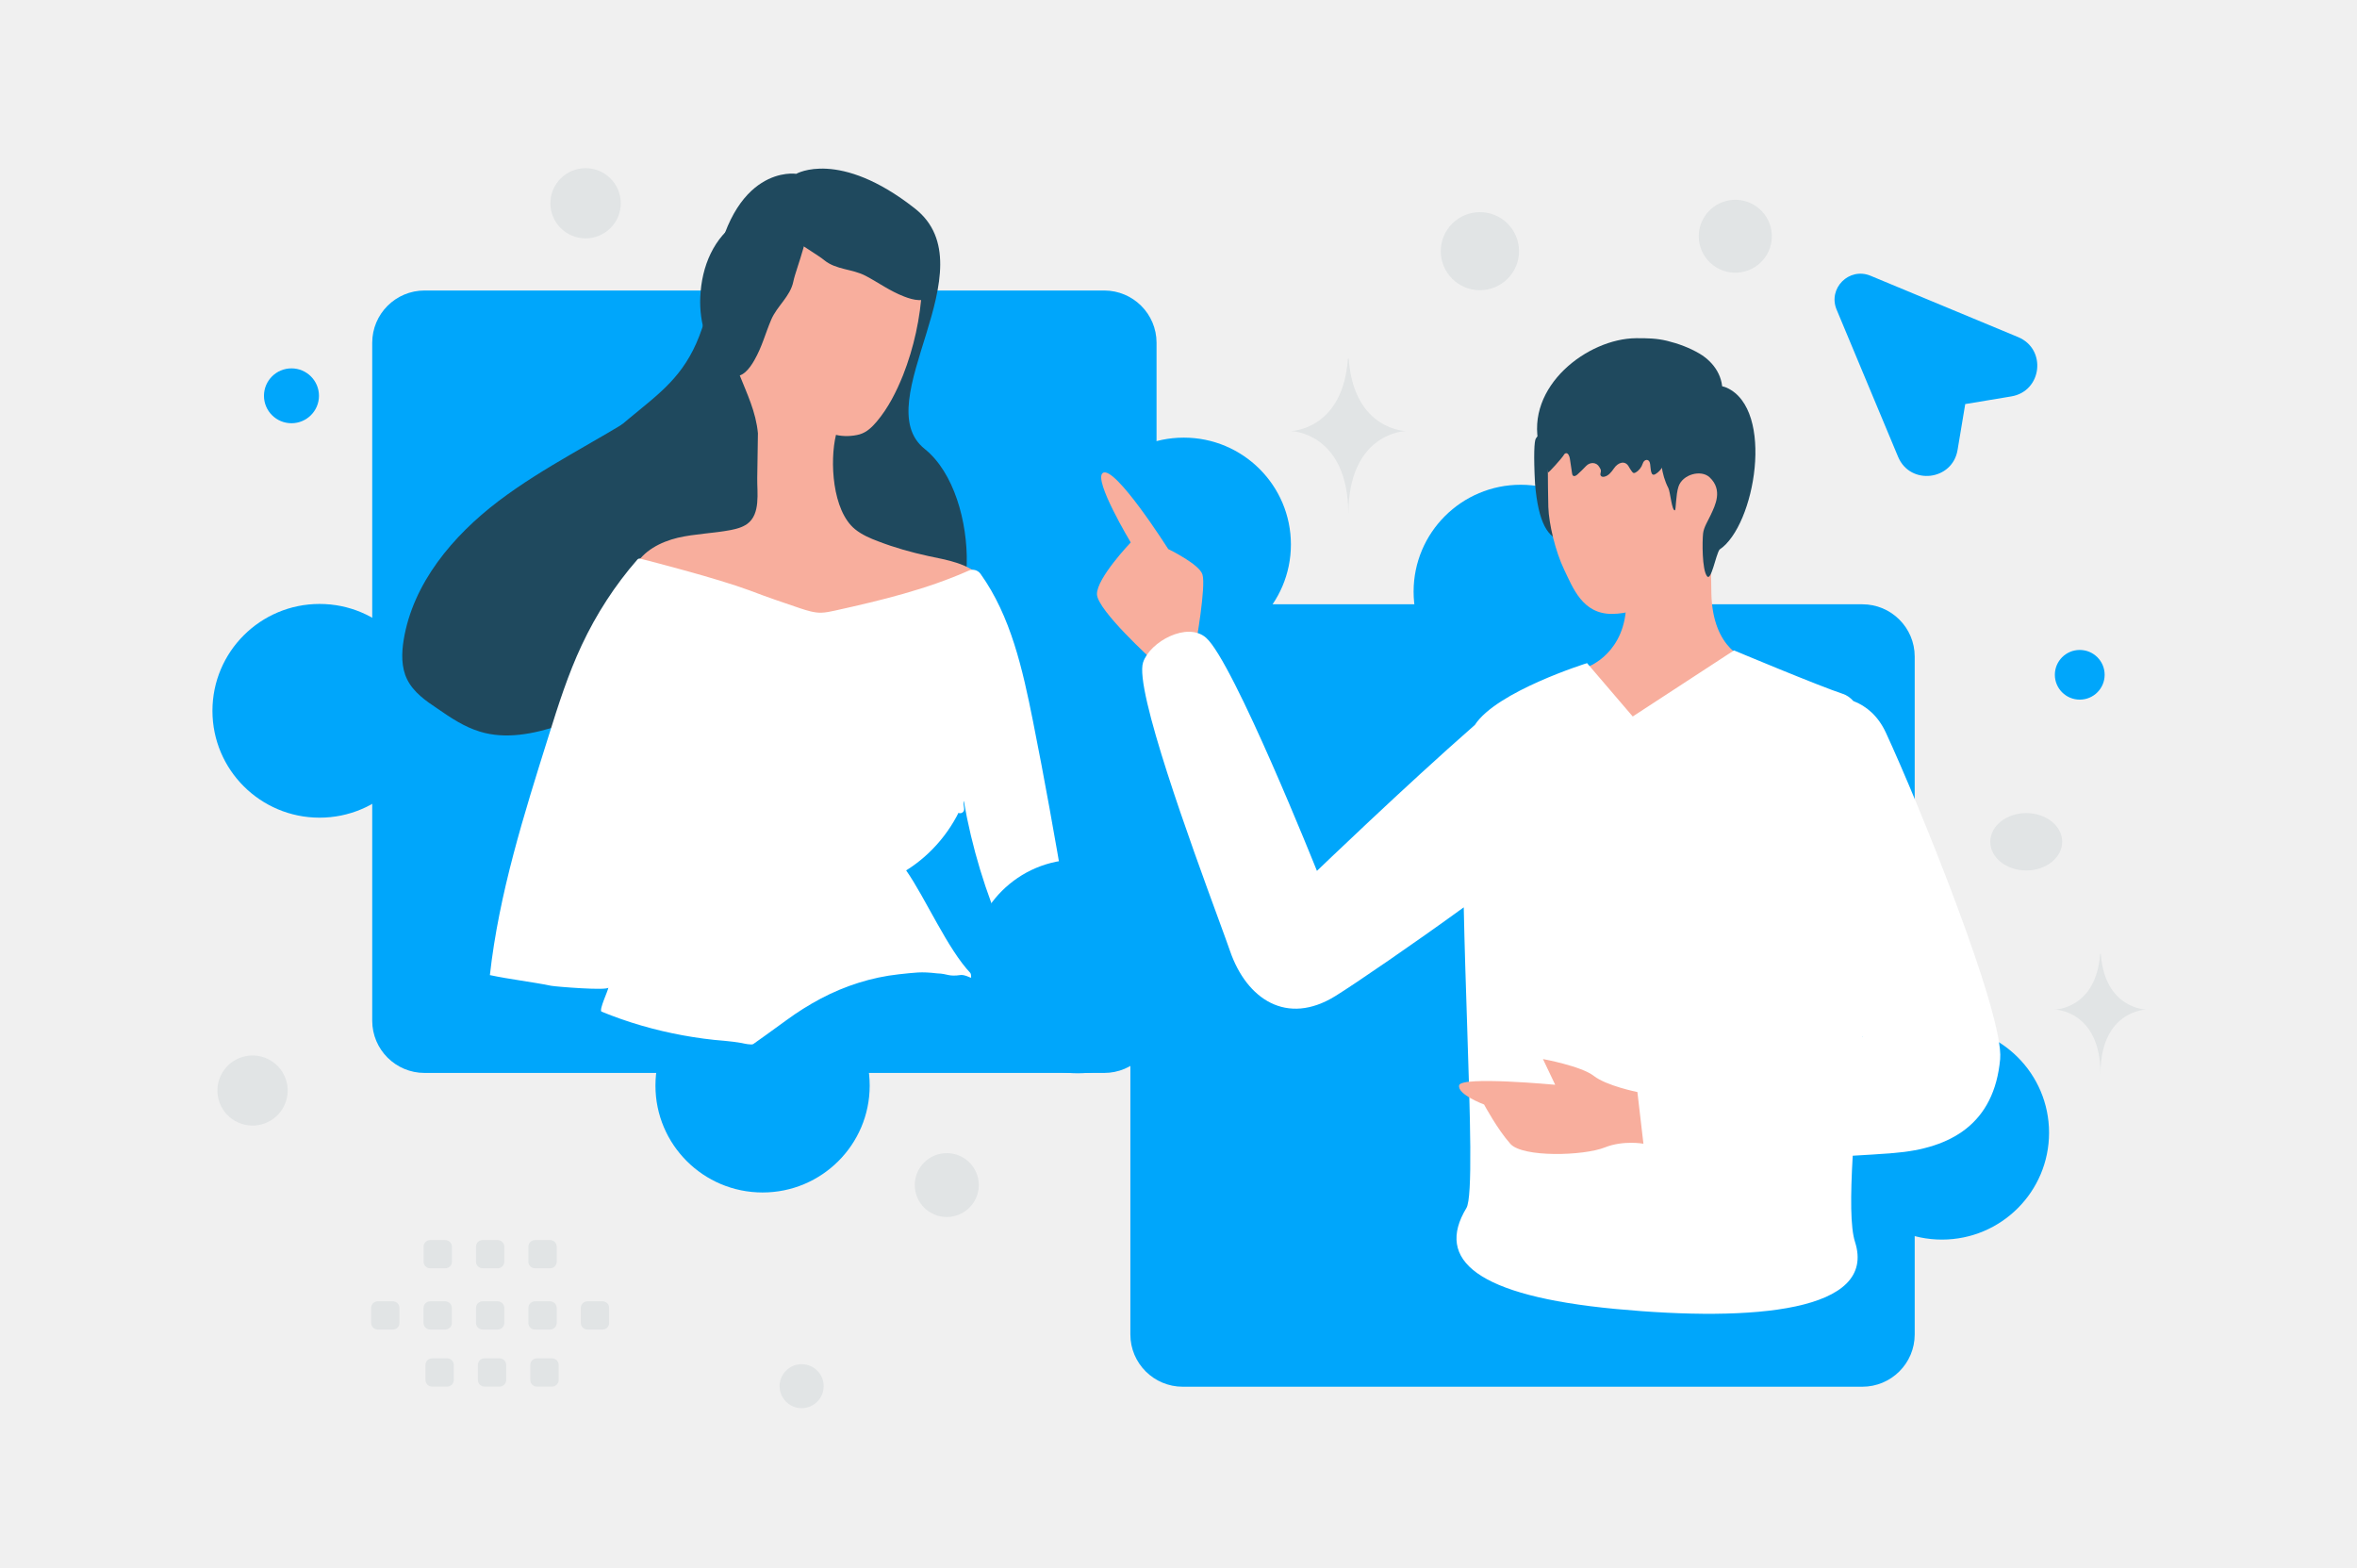
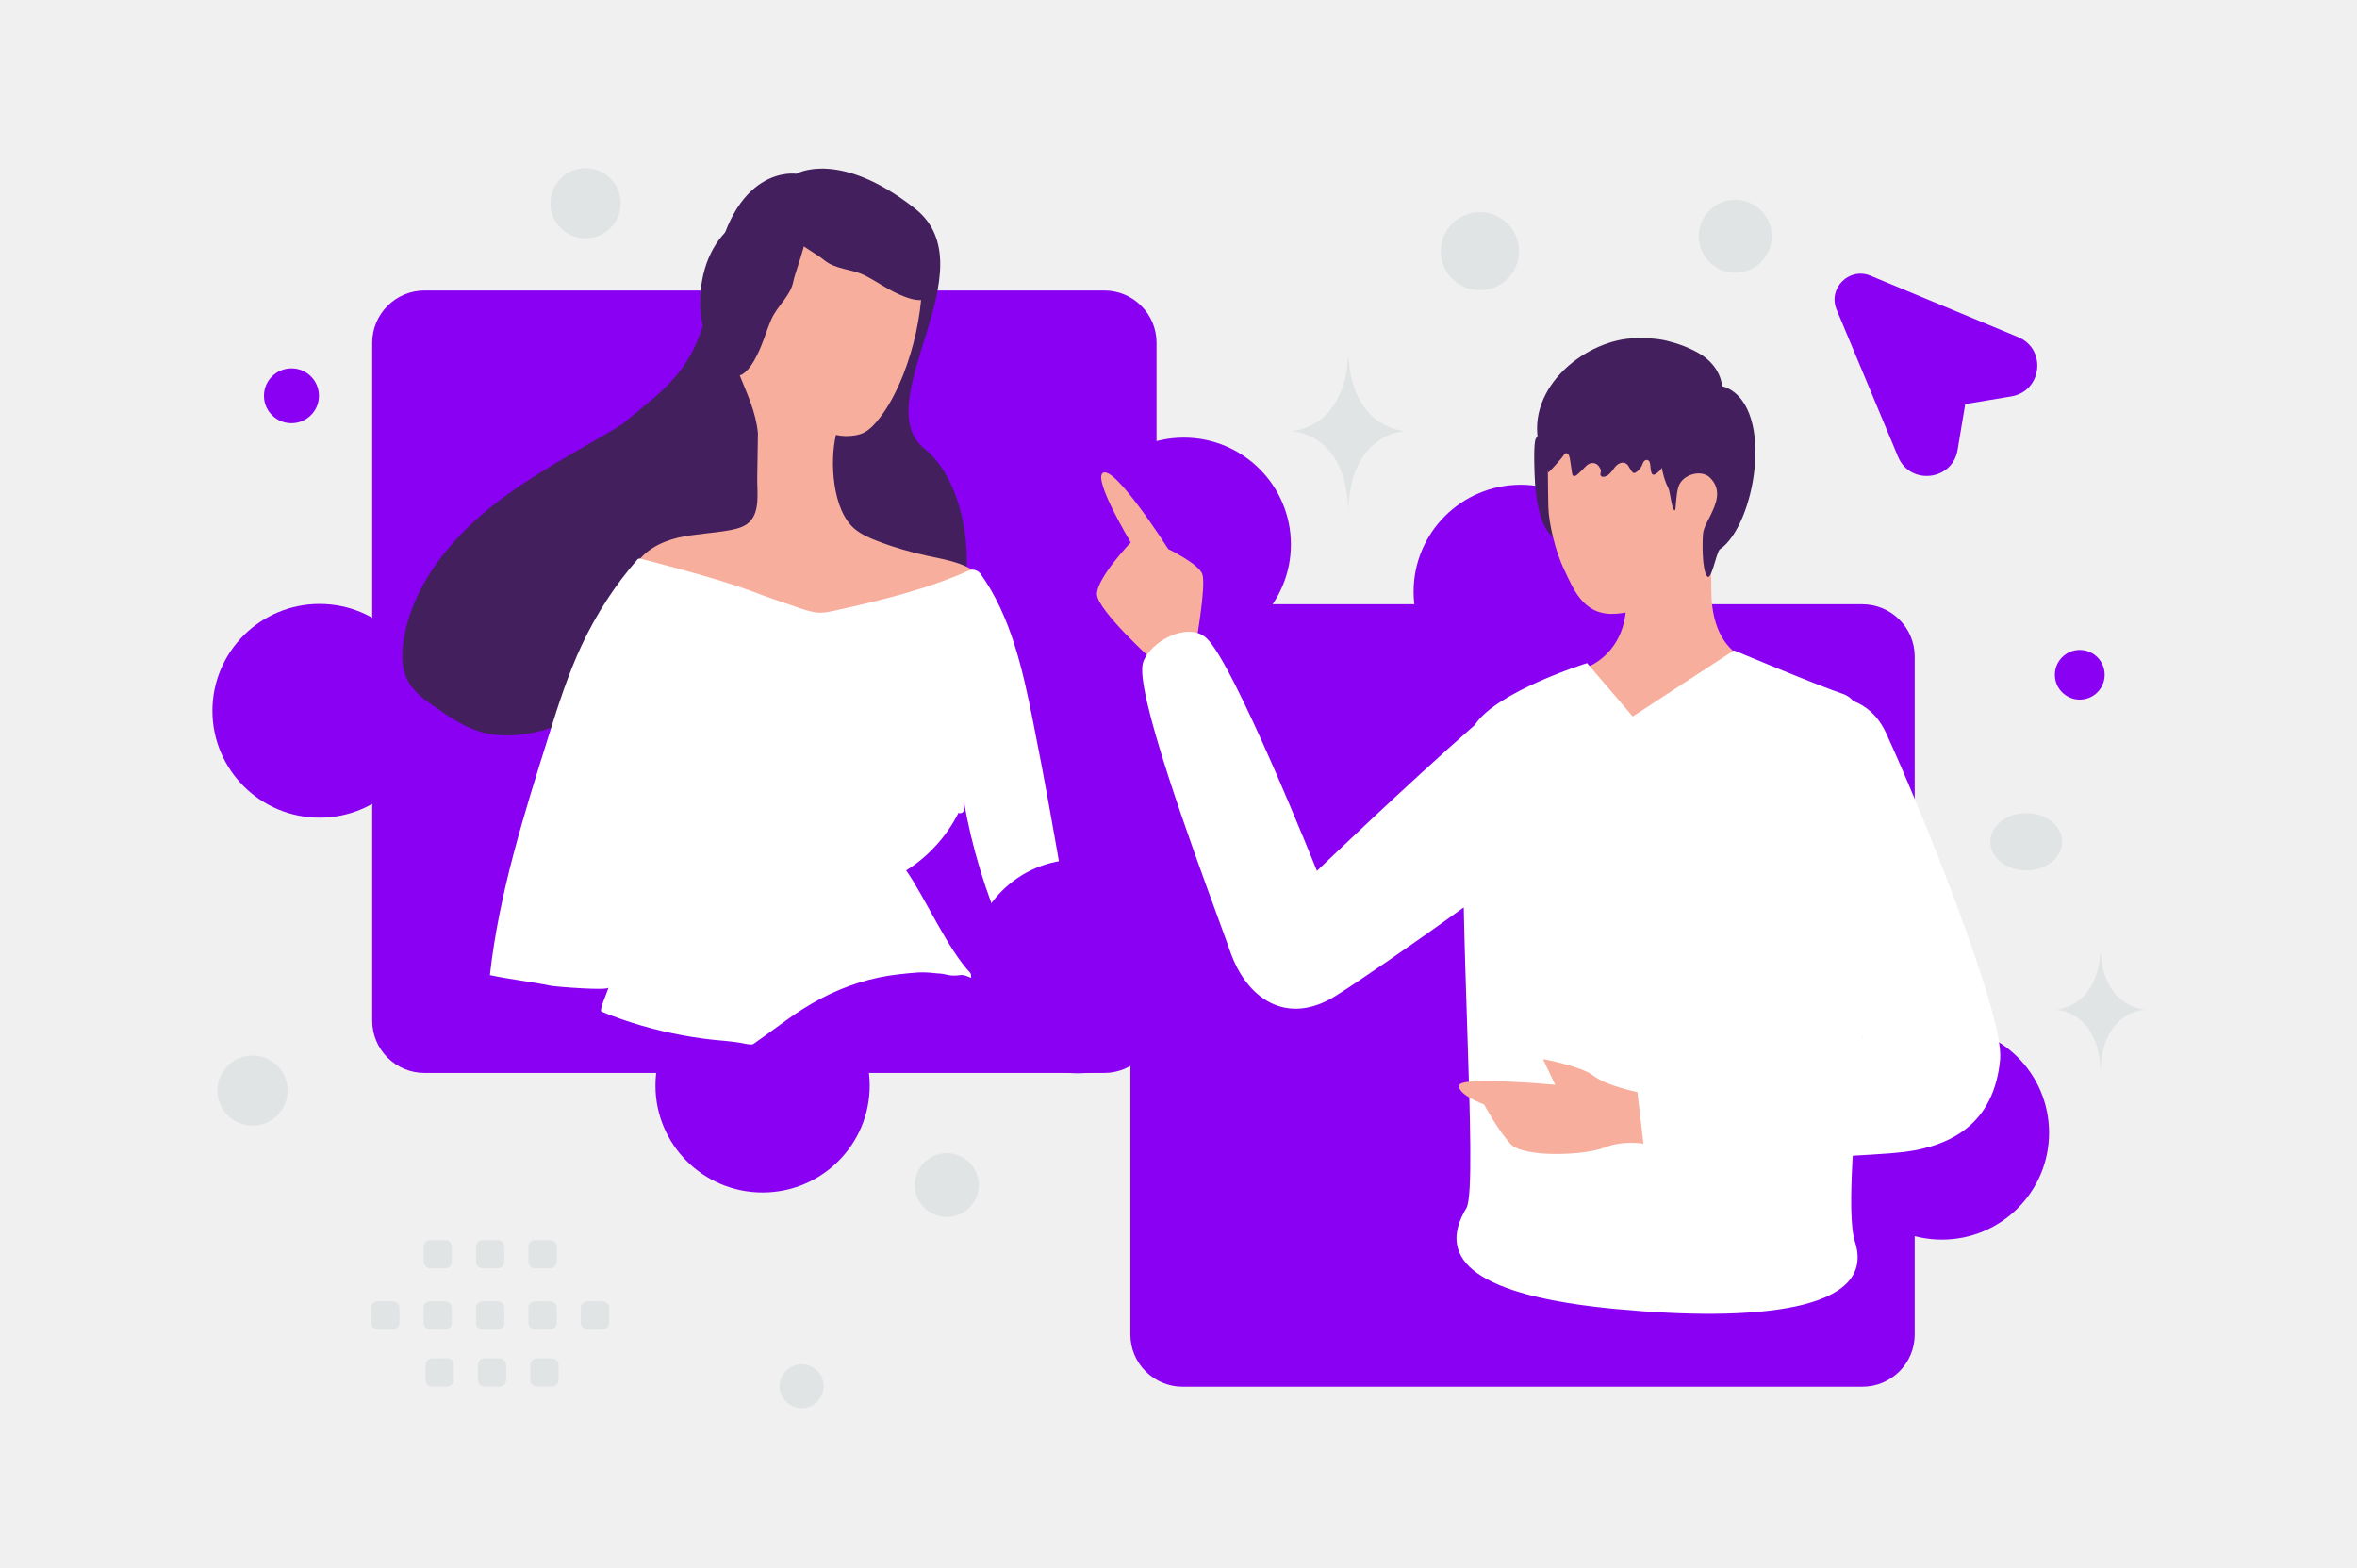
<svg xmlns="http://www.w3.org/2000/svg" width="400" height="266" viewBox="0 0 400 266" fill="none">
-   <g clip-path="url(#clip0_269_668)">
-     <path d="M187.386 49.297H72.057C67.148 49.297 63.169 53.267 63.169 58.163V173.204C63.169 178.101 67.148 182.071 72.057 182.071H187.386C192.295 182.071 196.275 178.101 196.275 173.204V58.163C196.275 53.267 192.295 49.297 187.386 49.297Z" fill="#00A6FB" />
-     <path d="M129.414 202.355C139.454 202.355 147.593 194.236 147.593 184.222C147.593 174.207 139.454 166.088 129.414 166.088C119.374 166.088 111.235 174.207 111.235 184.222C111.235 194.236 119.374 202.355 129.414 202.355Z" fill="#00A6FB" />
-     <path d="M54.233 138.754C64.273 138.754 72.412 130.635 72.412 120.62C72.412 110.605 64.273 102.486 54.233 102.486C44.193 102.486 36.054 110.605 36.054 120.62C36.054 130.635 44.193 138.754 54.233 138.754Z" fill="#00A6FB" />
-     <path d="M200.897 110.531C210.937 110.531 219.076 102.412 219.076 92.397C219.076 82.382 210.937 74.264 200.897 74.264C190.857 74.264 182.718 82.382 182.718 92.397C182.718 102.412 190.857 110.531 200.897 110.531Z" fill="#00A6FB" />
-     <path d="M135.129 29.496C135.129 29.496 124.081 27.744 121.114 47.198C117.817 68.826 109.014 65.268 95.035 82.83C86.865 93.092 95.463 111.215 112.934 110.855C130.406 110.505 146.185 105.466 156.235 107.622C166.286 109.778 166.838 84.101 156.922 76.179C147.005 68.257 168.147 45.507 155.264 35.377C142.381 25.246 135.129 29.496 135.129 29.496Z" fill="#1F495E" />
-     <path d="M69.09 115.283C68.082 113.218 68.143 110.819 68.507 108.58C70.081 98.97 76.833 90.939 84.572 85.054C92.337 79.154 101.223 74.942 109.392 69.655C111.512 68.278 113.637 66.795 116.071 66.051C118.505 65.307 121.334 65.387 123.345 66.953C124.764 68.051 125.584 69.75 126.061 71.449C127.107 75.169 126.706 79.108 126.068 82.882C125.27 87.642 124.1 92.352 122.177 96.727C120.635 100.256 118.126 103.887 114.356 104.578C113.265 108.796 111.018 112.748 107.867 115.772C104.264 119.24 99.694 121.507 94.953 123.091C90.584 124.553 85.805 125.507 81.41 124.143C78.802 123.348 76.505 121.818 74.258 120.258C72.253 118.929 70.173 117.474 69.09 115.283ZM108.575 108.875L111.154 104.791C110.605 104.847 110.085 104.954 109.561 105.166C108.145 105.777 107.293 108.002 108.575 108.875Z" fill="#1F495E" />
+   <g clip-path="url(#clip0_456_40)">
+     <path d="M187.386 49.297H72.057C67.148 49.297 63.169 53.267 63.169 58.163V173.204C63.169 178.101 67.148 182.071 72.057 182.071H187.386C192.295 182.071 196.275 178.101 196.275 173.204V58.163C196.275 53.267 192.295 49.297 187.386 49.297Z" fill="#8900F2" />
+     <path d="M129.414 202.355C139.454 202.355 147.593 194.236 147.593 184.222C147.593 174.207 139.454 166.088 129.414 166.088C119.374 166.088 111.235 174.207 111.235 184.222C111.235 194.236 119.374 202.355 129.414 202.355Z" fill="#8900F2" />
+     <path d="M54.233 138.754C64.273 138.754 72.412 130.635 72.412 120.62C72.412 110.605 64.273 102.486 54.233 102.486C44.193 102.486 36.054 110.605 36.054 120.62C36.054 130.635 44.193 138.754 54.233 138.754Z" fill="#8900F2" />
+     <path d="M200.897 110.531C210.937 110.531 219.076 102.412 219.076 92.397C219.076 82.382 210.937 74.264 200.897 74.264C190.857 74.264 182.718 82.382 182.718 92.397C182.718 102.412 190.857 110.531 200.897 110.531Z" fill="#8900F2" />
+     <path d="M135.129 29.496C135.129 29.496 124.081 27.744 121.114 47.198C117.817 68.826 109.014 65.268 95.035 82.83C86.865 93.092 95.463 111.215 112.934 110.855C130.406 110.505 146.185 105.466 156.235 107.622C166.286 109.778 166.838 84.101 156.922 76.179C147.005 68.257 168.147 45.507 155.264 35.377C142.381 25.246 135.129 29.496 135.129 29.496Z" fill="#431F5E" />
+     <path d="M69.09 115.283C68.082 113.218 68.143 110.819 68.507 108.58C70.081 98.97 76.833 90.939 84.572 85.054C92.337 79.154 101.223 74.942 109.392 69.655C111.512 68.278 113.637 66.795 116.071 66.051C118.505 65.307 121.334 65.387 123.345 66.953C124.764 68.051 125.584 69.75 126.061 71.449C127.107 75.169 126.706 79.108 126.068 82.882C125.27 87.642 124.1 92.352 122.177 96.727C120.635 100.256 118.126 103.887 114.356 104.578C113.265 108.796 111.018 112.748 107.867 115.772C104.264 119.24 99.694 121.507 94.953 123.091C90.584 124.553 85.805 125.507 81.41 124.143C78.802 123.348 76.505 121.818 74.258 120.258C72.253 118.929 70.173 117.474 69.09 115.283ZM108.575 108.875L111.154 104.791C110.605 104.847 110.085 104.954 109.561 105.166C108.145 105.777 107.293 108.002 108.575 108.875Z" fill="#431F5E" />
    <path d="M156.368 46.603C156.502 47.325 156.526 48.082 156.477 48.946C156.184 53.984 155.097 58.974 153.256 63.664C152.13 66.457 150.753 69.209 148.804 71.521C147.994 72.481 147.078 73.367 145.882 73.71C144.649 74.051 143.095 74.099 141.872 73.793C140.794 78.243 141.243 86.642 145.095 89.797C146.272 90.752 147.671 91.349 149.071 91.874C151.799 92.924 154.64 93.724 157.483 94.343C160.722 95.04 164.253 95.562 166.527 97.938C166.812 98.23 167.094 98.631 166.98 99.025C166.904 99.276 166.721 99.454 166.502 99.594C164.71 101.044 162.496 101.839 160.282 102.597C156.398 103.907 152.41 104.999 148.355 105.73C144.118 106.494 139.744 106.86 135.454 106.399C132.138 106.025 128.865 105.183 125.855 103.697C122.701 102.136 119.471 100.862 116.208 99.372C113.446 98.106 110.725 96.66 107.735 96.147C109.148 93.467 112.096 91.963 115.031 91.251C117.966 90.575 121.037 90.513 124.006 89.946C124.984 89.745 125.962 89.507 126.802 88.908C129.102 87.25 128.472 83.567 128.509 81.154L128.625 73.52C128.283 69.877 126.777 66.829 125.456 63.495C123.439 58.386 123.022 52.581 124.799 47.349C126.575 42.154 130.616 37.641 135.807 35.811C140.998 33.98 147.229 35.011 151.215 38.817C153.742 41.269 155.802 43.461 156.368 46.603Z" fill="#F8AE9D" />
-     <path d="M140.404 30.371C145.578 29.795 150.292 32.322 153.788 36.24C156.729 39.524 158.457 43.859 158.37 48.214C158.358 48.837 158.288 49.514 157.936 50.073C157.001 51.413 154.969 50.92 153.449 50.323C150.972 49.369 149.128 47.974 146.883 46.797C144.637 45.621 141.91 45.793 139.9 44.169C138.003 42.603 131.488 39.304 131.313 36.754C131.092 33.637 136.816 31.091 139.208 30.574C139.551 30.467 139.949 30.419 140.404 30.371Z" fill="#1F495E" />
-     <path d="M125.498 37.427C121.123 40.242 119.069 45.172 118.842 50.412C118.643 54.811 120.049 59.261 122.876 62.582C123.28 63.056 123.763 63.537 124.39 63.749C125.963 64.198 127.225 62.534 128.026 61.114C129.341 58.813 129.887 56.57 130.882 54.243C131.877 51.915 134.1 50.33 134.628 47.804C135.107 45.395 138.067 38.732 136.588 36.645C134.785 34.09 128.736 35.724 126.553 36.831C126.22 36.964 125.88 37.177 125.498 37.427Z" fill="#1F495E" />
+     <path d="M140.404 30.371C145.578 29.795 150.292 32.322 153.788 36.24C156.729 39.524 158.457 43.859 158.37 48.214C158.358 48.837 158.288 49.514 157.936 50.073C157.001 51.413 154.969 50.92 153.449 50.323C150.972 49.369 149.128 47.974 146.883 46.797C144.637 45.621 141.91 45.793 139.9 44.169C138.003 42.603 131.488 39.304 131.313 36.754C131.092 33.637 136.816 31.091 139.208 30.574C139.551 30.467 139.949 30.419 140.404 30.371Z" fill="#431F5E" />
+     <path d="M125.498 37.427C121.123 40.242 119.069 45.172 118.842 50.412C118.643 54.811 120.049 59.261 122.876 62.582C123.28 63.056 123.763 63.537 124.39 63.749C125.963 64.198 127.225 62.534 128.026 61.114C129.341 58.813 129.887 56.57 130.882 54.243C131.877 51.915 134.1 50.33 134.628 47.804C135.107 45.395 138.067 38.732 136.588 36.645C134.785 34.09 128.736 35.724 126.553 36.831C126.22 36.964 125.88 37.177 125.498 37.427Z" fill="#431F5E" />
    <path d="M164.413 96.826C165.104 96.512 165.931 96.741 166.391 97.36C171.553 104.57 173.546 113.604 175.291 122.311C177.271 132.209 179.033 142.141 180.723 152.071C180.824 152.577 180.888 153.118 180.664 153.583C180.44 154.048 179.931 154.292 179.459 154.501C176.476 155.933 173.458 157.328 170.475 158.759C167.264 151.471 164.926 143.764 163.565 135.928C161.65 140.761 158.192 144.959 153.781 147.701C157.068 152.397 160.794 161.046 164.739 165.176C165.258 166.66 164.467 165.447 163.107 165.447C160.863 165.773 160.946 165.237 159.026 165.176C156.25 164.846 155.323 165.049 152.538 165.331C147.908 165.837 143.409 167.281 139.296 169.452C137.251 170.538 135.289 171.772 133.426 173.145C131.819 174.345 127.841 177.166 127.841 177.166C127.548 177.378 126.181 177.069 125.857 176.992C124.914 176.832 123.964 176.71 123.011 176.625C120.63 176.445 118.216 176.12 115.875 175.688C111.159 174.825 106.521 173.494 102.071 171.662C101.643 171.331 103.171 168.185 103.253 167.574C103.172 168.149 94.409 167.439 93.544 167.282C90.089 166.581 86.592 166.205 83.137 165.468C84.684 151.588 88.933 138.182 93.107 124.883C94.739 119.65 96.408 114.416 98.722 109.481C101.185 104.224 104.365 99.302 108.187 94.929C108.297 94.823 108.478 94.753 108.622 94.792C110.456 95.252 121.642 98.123 127.207 100.188C130.043 101.275 132.917 102.256 135.827 103.236C136.976 103.613 138.163 103.992 139.354 103.974C140.149 103.95 140.946 103.782 141.707 103.613C149.46 101.894 157.215 100.03 164.413 96.826Z" fill="white" />
    <path d="M113.949 124.478C113.63 126.454 113.202 128.465 112.775 130.439C111.736 134.92 110.402 139.327 108.783 143.633C107.956 145.781 107.093 147.894 106.122 150.004C105.637 151.041 105.152 152.078 104.631 153.115C104.37 153.615 104.109 154.151 103.849 154.652C103.626 155.08 103.367 155.473 103.145 155.866C104.698 155.817 112.364 156.258 113.951 156.39M160.706 124.078C161.715 128.432 162.443 132.828 162.936 137.314" stroke="white" stroke-width="1.376" stroke-miterlimit="10" stroke-linecap="round" />
-     <path d="M316.05 235.318H200.721C195.812 235.318 191.832 231.349 191.832 226.452V111.411C191.832 106.514 195.812 102.544 200.721 102.544H316.05C320.959 102.544 324.939 106.514 324.939 111.411V226.452C324.939 231.349 320.959 235.318 316.05 235.318Z" fill="#00A6FB" />
-     <path d="M258.078 82.26C268.118 82.26 276.257 90.379 276.257 100.394C276.257 110.409 268.118 118.527 258.078 118.527C248.038 118.527 239.898 110.409 239.898 100.394C239.898 90.379 248.038 82.26 258.078 82.26Z" fill="#00A6FB" />
-     <path d="M182.897 145.862C192.937 145.862 201.076 153.98 201.076 163.995C201.076 174.01 192.937 182.129 182.897 182.129C172.857 182.129 164.718 174.01 164.718 163.995C164.718 153.98 172.857 145.862 182.897 145.862Z" fill="#00A6FB" />
-     <path d="M329.56 174.084C339.601 174.084 347.74 182.203 347.74 192.218C347.74 202.233 339.601 210.352 329.56 210.352C319.52 210.352 311.381 202.233 311.381 192.218C311.381 182.203 319.52 174.084 329.56 174.084Z" fill="#00A6FB" />
-     <path d="M270.215 86.016C270.743 88.121 270.042 90.309 268.887 92.148C268.071 93.447 266.93 92.013 265.267 91.783C262.693 91.423 261.064 88.706 260.507 82.086C260.249 77.251 260.371 74.838 260.641 74.416C261.602 72.906 264.074 72.4 266.024 72.546" fill="#1F495E" />
+     <path d="M316.05 235.318H200.721C195.812 235.318 191.832 231.349 191.832 226.452V111.411C191.832 106.514 195.812 102.544 200.721 102.544H316.05C320.959 102.544 324.939 106.514 324.939 111.411V226.452C324.939 231.349 320.959 235.318 316.05 235.318Z" fill="#8900F2" />
+     <path d="M258.078 82.26C268.118 82.26 276.257 90.379 276.257 100.394C276.257 110.409 268.118 118.527 258.078 118.527C248.038 118.527 239.898 110.409 239.898 100.394C239.898 90.379 248.038 82.26 258.078 82.26Z" fill="#8900F2" />
+     <path d="M182.897 145.862C192.937 145.862 201.076 153.98 201.076 163.995C201.076 174.01 192.937 182.129 182.897 182.129C172.857 182.129 164.718 174.01 164.718 163.995C164.718 153.98 172.857 145.862 182.897 145.862Z" fill="#8900F2" />
+     <path d="M329.56 174.084C339.601 174.084 347.74 182.203 347.74 192.218C347.74 202.233 339.601 210.352 329.56 210.352C319.52 210.352 311.381 202.233 311.381 192.218C311.381 182.203 319.52 174.084 329.56 174.084Z" fill="#8900F2" />
+     <path d="M270.215 86.016C270.743 88.121 270.042 90.309 268.887 92.148C268.071 93.447 266.93 92.013 265.267 91.783C262.693 91.423 261.064 88.706 260.507 82.086C260.249 77.251 260.371 74.838 260.641 74.416C261.602 72.906 264.074 72.4 266.024 72.546" fill="#431F5E" />
    <path fill-rule="evenodd" clip-rule="evenodd" d="M202.902 109.544C202.902 109.544 204.709 99.501 204.059 97.468C203.505 95.71 198.261 93.176 198.261 93.176C198.261 93.176 189.139 78.803 187.143 80.267C185.519 81.453 191.894 92.049 191.894 92.049C191.894 92.049 186.081 98.132 186.162 100.851C186.243 103.57 195.649 112.082 195.649 112.082L202.902 109.544ZM296.647 111.903C296.647 111.903 290.64 110.497 290.431 100.679C290.223 90.86 290.369 87.509 290.369 87.509L276.128 87.27C276.128 87.27 275.984 98.213 275.982 102.171C275.976 110.787 269.561 113.115 269.561 113.115C269.561 113.115 270.094 122.537 282.084 123.209C291.445 123.735 296.647 111.903 296.647 111.903Z" fill="#F8AE9D" />
    <path fill-rule="evenodd" clip-rule="evenodd" d="M291.678 82.546C297.58 82.318 296.617 90.938 290.486 90.926C290.486 90.926 283.896 104.143 273.55 104.177C268.567 104.194 266.94 99.766 265.445 96.657C263.952 93.549 262.855 88.9 262.764 86.052C262.666 83.017 262.653 73.044 262.653 73.044L291.908 73.031L291.678 82.546Z" fill="#F8AE9D" />
    <path fill-rule="evenodd" clip-rule="evenodd" d="M269.337 112.53C269.337 112.53 253.995 117.307 250.298 123.014C238.388 133.45 223.493 147.783 223.493 147.783C223.493 147.783 209.306 112.266 204.669 108.217C201.495 105.447 195.172 108.872 193.994 112.393C192.481 116.915 202.197 143.441 206.787 155.968L206.787 155.969C207.676 158.396 208.373 160.297 208.757 161.411C211.556 169.509 218.364 174.154 226.649 169.007C229.989 166.932 239.929 160.133 248.408 153.97C248.541 160.445 248.764 167.268 248.976 173.748V173.748C249.492 189.491 249.941 203.209 248.861 204.992C243.513 213.828 250.624 219.893 274.167 222.122C297.71 224.35 318.596 222.526 314.806 210.734C314.016 208.277 314.026 202.988 314.42 196.118C316.727 195.995 319.031 195.844 321.334 195.663C331.16 194.891 338.426 190.68 339.439 179.743C340.149 172.084 325.521 136.127 320.036 124.304C318.753 121.538 316.769 119.815 314.521 118.957C313.998 118.374 313.409 117.965 312.747 117.747C308.717 116.423 294.271 110.368 294.271 110.368L277.086 121.584L269.337 112.53ZM316.012 175.823L316.05 175.923L316.003 175.929L316.012 175.823Z" fill="white" />
    <path fill-rule="evenodd" clip-rule="evenodd" d="M277.879 185.313C277.879 185.313 272.638 184.262 270.493 182.582C268.348 180.903 261.851 179.715 261.851 179.715L263.929 184.081C263.929 184.081 248.007 182.59 247.63 184.157C247.253 185.724 251.858 187.427 251.858 187.427C251.858 187.427 254.129 191.659 256.328 194.111C258.408 196.432 268.743 196.156 272.366 194.707C275.497 193.456 278.901 194.082 278.901 194.082L277.879 185.313Z" fill="#F8AE9D" />
-     <path d="M290.072 73.438C289.21 74.564 287.689 74.812 286.436 75.035C284.753 75.334 283.919 75.958 283.045 77.631C282.492 78.7 281.938 79.871 280.948 80.45C280.141 80.924 280.165 79.725 280.046 78.798C280.034 78.712 280.017 78.626 279.995 78.541C279.802 77.801 279.014 77.925 278.786 78.655C278.576 79.317 278.127 79.877 277.556 80.189C277.463 80.24 277.364 80.284 277.265 80.265C277.131 80.246 277.026 80.119 276.939 80.004C276.757 79.766 276.576 79.464 276.39 79.144C275.773 78.087 274.597 78.458 273.908 79.47C273.477 80.1 272.965 80.749 272.26 80.895C272.032 80.946 271.747 80.908 271.642 80.685C271.508 80.411 271.718 80.138 271.683 79.858C271.654 79.597 271.543 79.483 271.42 79.26C270.944 78.401 269.837 78.369 269.163 79.085C268.694 79.583 268.205 80.061 267.697 80.52C267.482 80.711 267.167 80.901 266.952 80.711C266.835 80.609 266.806 80.437 266.783 80.271C266.66 79.464 266.544 78.655 266.421 77.847C266.351 77.395 266.113 76.804 265.705 76.918C265.506 76.976 265.39 77.186 265.279 77.376C265.145 77.618 262.75 80.373 262.704 80.164C262.331 78.598 261.568 77.173 261.195 75.608C258.782 65.535 269.486 57.436 277.661 57.391C279.479 57.378 281.14 57.408 282.905 57.835C284.787 58.293 286.774 59.02 288.481 60.044C290.876 61.476 292.688 64.078 292.222 67.183" fill="#1F495E" />
-     <path d="M283.424 70.182C282.272 71.497 281.966 73.347 281.859 75.095C281.701 77.731 281.916 80.47 283.125 82.81C283.469 83.476 283.724 86.773 284.255 86.591C284.424 86.533 284.396 83.977 284.843 82.599C285.532 80.464 288.708 79.65 290.137 81C292.42 83.146 291.081 85.754 290.324 87.376C289.872 88.355 289.154 89.454 289.03 90.49C288.877 91.817 288.832 96.651 289.691 97.778C290.408 98.723 291.172 94.157 291.821 93.257C297.87 89.225 301.241 69.493 293.031 65.792C291.782 65.228 287.928 64.938 286.758 65.655" fill="#1F495E" />
-     <path d="M333.772 55.291L342.641 60.245L343.261 62.368L342.109 64.933C340.423 65.493 336.734 66.596 335.457 66.526C334.18 66.455 332.501 67.676 331.821 68.295C331.585 69.651 331.093 72.523 331.023 73.16C330.952 73.797 329.693 77.023 329.072 78.557H324.726L323.129 75.018L315.414 56.706L313.729 50.16L314.882 48.391L320.558 50.867L333.772 55.291Z" fill="#00A6FB" />
-     <path fill-rule="evenodd" clip-rule="evenodd" d="M317.445 46.794C313.815 45.285 310.173 48.918 311.686 52.539L322.121 77.521C324.162 82.407 331.34 81.581 332.213 76.361L333.515 68.569L341.326 67.27C346.56 66.4 347.388 59.239 342.49 57.203L317.445 46.794ZM314.938 51.187C314.636 50.463 315.364 49.736 316.09 50.038L341.135 60.448C342.768 61.126 342.492 63.513 340.747 63.803L332.936 65.102C332.211 65.222 331.543 65.565 331.023 66.083C330.504 66.601 330.16 67.268 330.04 67.99L328.737 75.782C328.447 77.523 326.054 77.798 325.373 76.169L314.938 51.187Z" fill="#00A6FB" />
+     <path d="M290.072 73.438C289.21 74.564 287.689 74.812 286.436 75.035C284.753 75.334 283.919 75.958 283.045 77.631C282.492 78.7 281.938 79.871 280.948 80.45C280.141 80.924 280.165 79.725 280.046 78.798C280.034 78.712 280.017 78.626 279.995 78.541C279.802 77.801 279.014 77.925 278.786 78.655C278.576 79.317 278.127 79.877 277.556 80.189C277.463 80.24 277.364 80.284 277.265 80.265C277.131 80.246 277.026 80.119 276.939 80.004C276.757 79.766 276.576 79.464 276.39 79.144C275.773 78.087 274.597 78.458 273.908 79.47C273.477 80.1 272.965 80.749 272.26 80.895C272.032 80.946 271.747 80.908 271.642 80.685C271.508 80.411 271.718 80.138 271.683 79.858C271.654 79.597 271.543 79.483 271.42 79.26C270.944 78.401 269.837 78.369 269.163 79.085C268.694 79.583 268.205 80.061 267.697 80.52C267.482 80.711 267.167 80.901 266.952 80.711C266.835 80.609 266.806 80.437 266.783 80.271C266.66 79.464 266.544 78.655 266.421 77.847C266.351 77.395 266.113 76.804 265.705 76.918C265.506 76.976 265.39 77.186 265.279 77.376C265.145 77.618 262.75 80.373 262.704 80.164C262.331 78.598 261.568 77.173 261.195 75.608C258.782 65.535 269.486 57.436 277.661 57.391C279.479 57.378 281.14 57.408 282.905 57.835C284.787 58.293 286.774 59.02 288.481 60.044C290.876 61.476 292.688 64.078 292.222 67.183" fill="#431F5E" />
+     <path d="M283.424 70.182C282.272 71.497 281.966 73.347 281.859 75.095C281.701 77.731 281.916 80.47 283.125 82.81C283.469 83.476 283.724 86.773 284.255 86.591C284.424 86.533 284.396 83.977 284.843 82.599C285.532 80.464 288.708 79.65 290.137 81C292.42 83.146 291.081 85.754 290.324 87.376C289.872 88.355 289.154 89.454 289.03 90.49C288.877 91.817 288.832 96.651 289.691 97.778C290.408 98.723 291.172 94.157 291.821 93.257C297.87 89.225 301.241 69.493 293.031 65.792C291.782 65.228 287.928 64.938 286.758 65.655" fill="#431F5E" />
+     <path d="M333.772 55.291L342.641 60.245L343.261 62.368L342.109 64.933C340.423 65.493 336.734 66.596 335.457 66.526C334.18 66.455 332.501 67.676 331.821 68.295C331.585 69.651 331.093 72.523 331.023 73.16C330.952 73.797 329.693 77.023 329.072 78.557H324.726L323.129 75.018L315.414 56.706L313.729 50.16L314.882 48.391L320.558 50.867L333.772 55.291Z" fill="#8900F2" />
+     <path fill-rule="evenodd" clip-rule="evenodd" d="M317.445 46.794C313.815 45.285 310.173 48.918 311.686 52.539L322.121 77.521C324.162 82.407 331.34 81.581 332.213 76.361L333.515 68.569L341.326 67.27C346.56 66.4 347.388 59.239 342.49 57.203L317.445 46.794ZM314.938 51.187C314.636 50.463 315.364 49.736 316.09 50.038L341.135 60.448C342.768 61.126 342.492 63.513 340.747 63.803L332.936 65.102C332.211 65.222 331.543 65.565 331.023 66.083C330.504 66.601 330.16 67.268 330.04 67.99L328.737 75.782C328.447 77.523 326.054 77.798 325.373 76.169L314.938 51.187Z" fill="#8900F2" />
    <path fill-rule="evenodd" clip-rule="evenodd" d="M64.103 220.825H66.669C66.966 220.825 67.251 220.943 67.46 221.152C67.671 221.362 67.789 221.646 67.789 221.942V224.501C67.789 224.797 67.671 225.081 67.46 225.291C67.251 225.5 66.966 225.618 66.669 225.618H64.103C63.807 225.617 63.523 225.499 63.313 225.289C63.103 225.08 62.985 224.797 62.984 224.501V221.942C62.979 221.328 63.483 220.825 64.103 220.825ZM72.998 220.825H75.563C75.86 220.826 76.144 220.944 76.354 221.154C76.563 221.363 76.682 221.646 76.683 221.942V224.501C76.683 224.797 76.565 225.081 76.355 225.291C76.145 225.5 75.86 225.618 75.563 225.618H72.998C72.701 225.617 72.417 225.499 72.207 225.289C71.998 225.08 71.879 224.797 71.878 224.501V221.942C71.879 221.646 71.998 221.363 72.207 221.153C72.417 220.944 72.701 220.826 72.998 220.825ZM81.898 220.825H84.463C84.76 220.826 85.044 220.944 85.254 221.154C85.464 221.363 85.582 221.646 85.584 221.942V224.501C85.583 224.797 85.465 225.081 85.255 225.291C85.045 225.5 84.76 225.618 84.463 225.618H81.898C81.602 225.617 81.317 225.499 81.108 225.289C80.898 225.08 80.78 224.797 80.779 224.501V221.942C80.773 221.328 81.278 220.825 81.898 220.825ZM90.792 220.825H93.358C93.654 220.826 93.938 220.944 94.148 221.154C94.358 221.363 94.476 221.646 94.478 221.942V224.501C94.478 224.797 94.359 225.081 94.149 225.291C93.939 225.5 93.655 225.618 93.358 225.618H90.792C90.495 225.618 90.21 225.5 89.999 225.291C89.788 225.082 89.669 224.798 89.668 224.501V221.942C89.671 221.646 89.79 221.363 90.001 221.154C90.211 220.945 90.496 220.827 90.792 220.825ZM99.688 220.825H102.253C102.551 220.825 102.836 220.943 103.047 221.152C103.258 221.361 103.377 221.645 103.378 221.942V224.501C103.378 224.648 103.349 224.793 103.292 224.929C103.235 225.065 103.152 225.188 103.048 225.292C102.943 225.396 102.819 225.478 102.683 225.534C102.547 225.59 102.401 225.618 102.253 225.618H99.688C99.391 225.617 99.107 225.499 98.897 225.29C98.688 225.08 98.569 224.797 98.568 224.501V221.942C98.569 221.646 98.688 221.363 98.897 221.154C99.107 220.944 99.391 220.826 99.688 220.825ZM73.324 230.5H75.89C76.186 230.501 76.471 230.619 76.68 230.828C76.89 231.037 77.008 231.321 77.009 231.617V234.181C77.008 234.477 76.89 234.76 76.68 234.97C76.471 235.179 76.186 235.297 75.89 235.298H73.324C73.027 235.298 72.743 235.18 72.533 234.971C72.323 234.761 72.205 234.477 72.204 234.181V231.622C72.204 231.475 72.232 231.329 72.288 231.193C72.344 231.057 72.426 230.933 72.53 230.828C72.634 230.724 72.758 230.641 72.894 230.585C73.031 230.529 73.177 230.5 73.324 230.5ZM82.219 230.5H84.784C85.081 230.501 85.365 230.619 85.574 230.828C85.784 231.037 85.902 231.321 85.903 231.617V234.181C85.902 234.477 85.784 234.76 85.574 234.97C85.365 235.179 85.081 235.297 84.784 235.298H82.219C81.922 235.297 81.638 235.179 81.428 234.969C81.218 234.76 81.1 234.477 81.099 234.181V231.622C81.098 231.475 81.126 231.329 81.182 231.193C81.238 231.057 81.32 230.933 81.424 230.829C81.529 230.724 81.652 230.642 81.789 230.585C81.925 230.529 82.071 230.5 82.219 230.5ZM91.114 230.5H93.679C93.977 230.5 94.262 230.617 94.473 230.827C94.683 231.036 94.803 231.32 94.804 231.617V234.181C94.803 234.478 94.683 234.762 94.473 234.971C94.262 235.18 93.977 235.298 93.679 235.298H91.114C90.817 235.297 90.533 235.179 90.323 234.969C90.113 234.76 89.995 234.477 89.994 234.181V231.622C89.994 231.325 90.112 231.041 90.322 230.831C90.531 230.62 90.816 230.501 91.114 230.5ZM81.898 210.432H84.463C84.76 210.433 85.044 210.551 85.254 210.76C85.464 210.969 85.582 211.253 85.584 211.548V214.107C85.583 214.404 85.465 214.688 85.255 214.897C85.045 215.107 84.76 215.224 84.463 215.225H81.898C81.602 215.223 81.317 215.105 81.108 214.896C80.898 214.687 80.78 214.403 80.779 214.107V211.548C80.773 210.935 81.278 210.432 81.898 210.432ZM73.007 210.432H75.572C75.869 210.433 76.153 210.551 76.363 210.76C76.573 210.969 76.691 211.253 76.692 211.548V214.107C76.692 214.403 76.574 214.687 76.364 214.897C76.154 215.106 75.869 215.224 75.572 215.225H73.007C72.71 215.223 72.426 215.105 72.216 214.896C72.007 214.687 71.888 214.403 71.887 214.107V211.548C71.882 210.935 72.387 210.432 73.007 210.432ZM90.792 210.432H93.358C93.654 210.433 93.938 210.551 94.148 210.76C94.358 210.969 94.476 211.253 94.478 211.548V214.107C94.478 214.404 94.359 214.688 94.149 214.897C93.939 215.107 93.655 215.224 93.358 215.225H90.792C90.495 215.224 90.21 215.107 89.999 214.897C89.788 214.688 89.669 214.404 89.668 214.107V211.548C89.671 211.252 89.79 210.969 90.001 210.76C90.211 210.551 90.496 210.433 90.792 210.432Z" fill="#E1E4E5" />
-     <path d="M49.465 71.82C46.887 71.82 44.798 69.736 44.798 67.165C44.798 64.594 46.887 62.51 49.465 62.51C52.042 62.51 54.131 64.594 54.131 67.165C54.131 69.736 52.042 71.82 49.465 71.82Z" fill="#00A6FB" />
-     <path d="M352.949 118.723C350.615 118.723 348.723 116.836 348.723 114.508C348.723 112.18 350.615 110.293 352.949 110.293C355.282 110.293 357.174 112.18 357.174 114.508C357.174 116.836 355.282 118.723 352.949 118.723Z" fill="#00A6FB" />
+     <path d="M49.465 71.82C46.887 71.82 44.798 69.736 44.798 67.165C44.798 64.594 46.887 62.51 49.465 62.51C52.042 62.51 54.131 64.594 54.131 67.165C54.131 69.736 52.042 71.82 49.465 71.82Z" fill="#8900F2" />
+     <path d="M352.949 118.723C350.615 118.723 348.723 116.836 348.723 114.508C348.723 112.18 350.615 110.293 352.949 110.293C355.282 110.293 357.174 112.18 357.174 114.508C357.174 116.836 355.282 118.723 352.949 118.723Z" fill="#8900F2" />
    <path d="M160.676 206.517C157.675 206.517 155.242 204.091 155.242 201.097C155.242 198.104 157.675 195.678 160.676 195.678C163.676 195.678 166.109 198.104 166.109 201.097C166.109 204.091 163.676 206.517 160.676 206.517Z" fill="#E1E4E5" />
    <path d="M136.043 238.956C133.977 238.956 132.302 237.286 132.302 235.225C132.302 233.165 133.977 231.494 136.043 231.494C138.109 231.494 139.783 233.165 139.783 235.225C139.783 237.286 138.109 238.956 136.043 238.956Z" fill="#E1E4E5" />
    <path d="M99.377 40.451C96.079 40.451 93.404 37.784 93.404 34.493C93.404 31.203 96.079 28.535 99.377 28.535C102.676 28.535 105.35 31.203 105.35 34.493C105.35 37.784 102.676 40.451 99.377 40.451Z" fill="#E1E4E5" />
    <path d="M251.15 49.246C247.482 49.246 244.509 46.28 244.509 42.622C244.509 38.964 247.482 35.998 251.15 35.998C254.817 35.998 257.79 38.964 257.79 42.622C257.79 46.28 254.817 49.246 251.15 49.246Z" fill="#E1E4E5" />
    <path d="M48.619 183.516C49.471 186.689 47.583 189.951 44.402 190.801C41.221 191.651 37.951 189.768 37.099 186.595C36.247 183.422 38.135 180.16 41.316 179.31C44.497 178.46 47.767 180.343 48.619 183.516Z" fill="#E1E4E5" />
    <path d="M343.868 147.714C340.497 147.714 337.765 145.534 337.765 142.844C337.765 140.155 340.497 137.975 343.868 137.975C347.238 137.975 349.97 140.155 349.97 142.844C349.97 145.534 347.238 147.714 343.868 147.714Z" fill="#E1E4E5" />
    <path d="M300.484 38.49C301.371 41.79 299.408 45.182 296.099 46.067C292.791 46.951 289.39 44.992 288.504 41.692C287.617 38.392 289.58 35 292.889 34.116C296.197 33.231 299.598 35.19 300.484 38.49Z" fill="#E1E4E5" />
    <path d="M356.409 161.852H356.521C357.186 171.178 364.196 171.321 364.196 171.321C364.196 171.321 356.466 171.471 356.466 182.247C356.466 171.471 348.737 171.321 348.737 171.321C348.737 171.321 355.744 171.178 356.409 161.852ZM228.749 60.869H228.891C229.73 72.962 238.569 73.148 238.569 73.148C238.569 73.148 228.822 73.341 228.822 87.314C228.822 73.341 219.076 73.148 219.076 73.148C219.076 73.148 227.911 72.962 228.749 60.869Z" fill="#E1E4E5" />
  </g>
  <defs>
-     <clipPath id="clip0_269_668">
+     <clipPath id="clip0_456_40">
      <rect width="400" height="266" fill="white" />
    </clipPath>
  </defs>
</svg>
